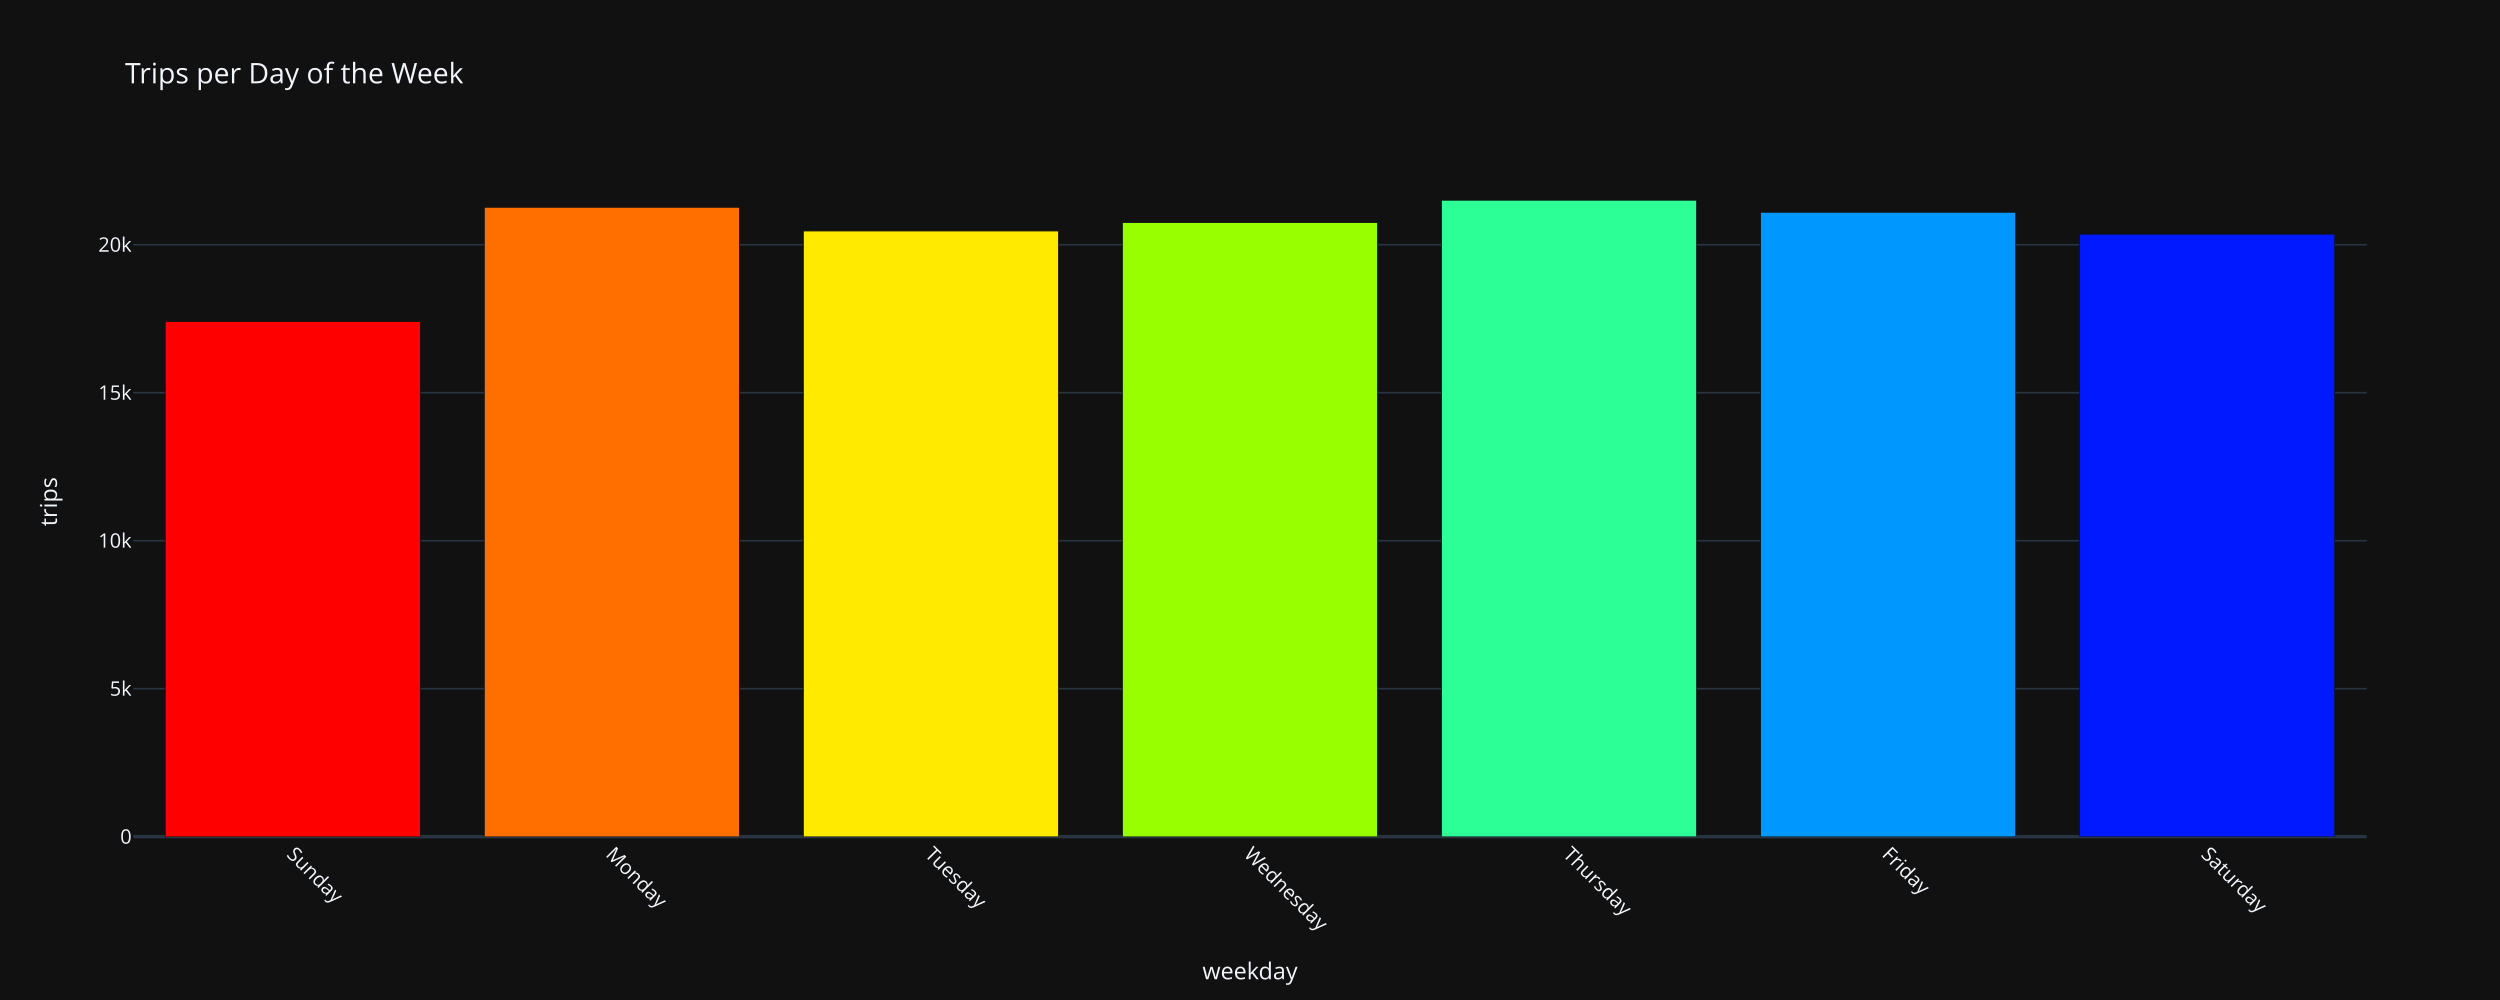
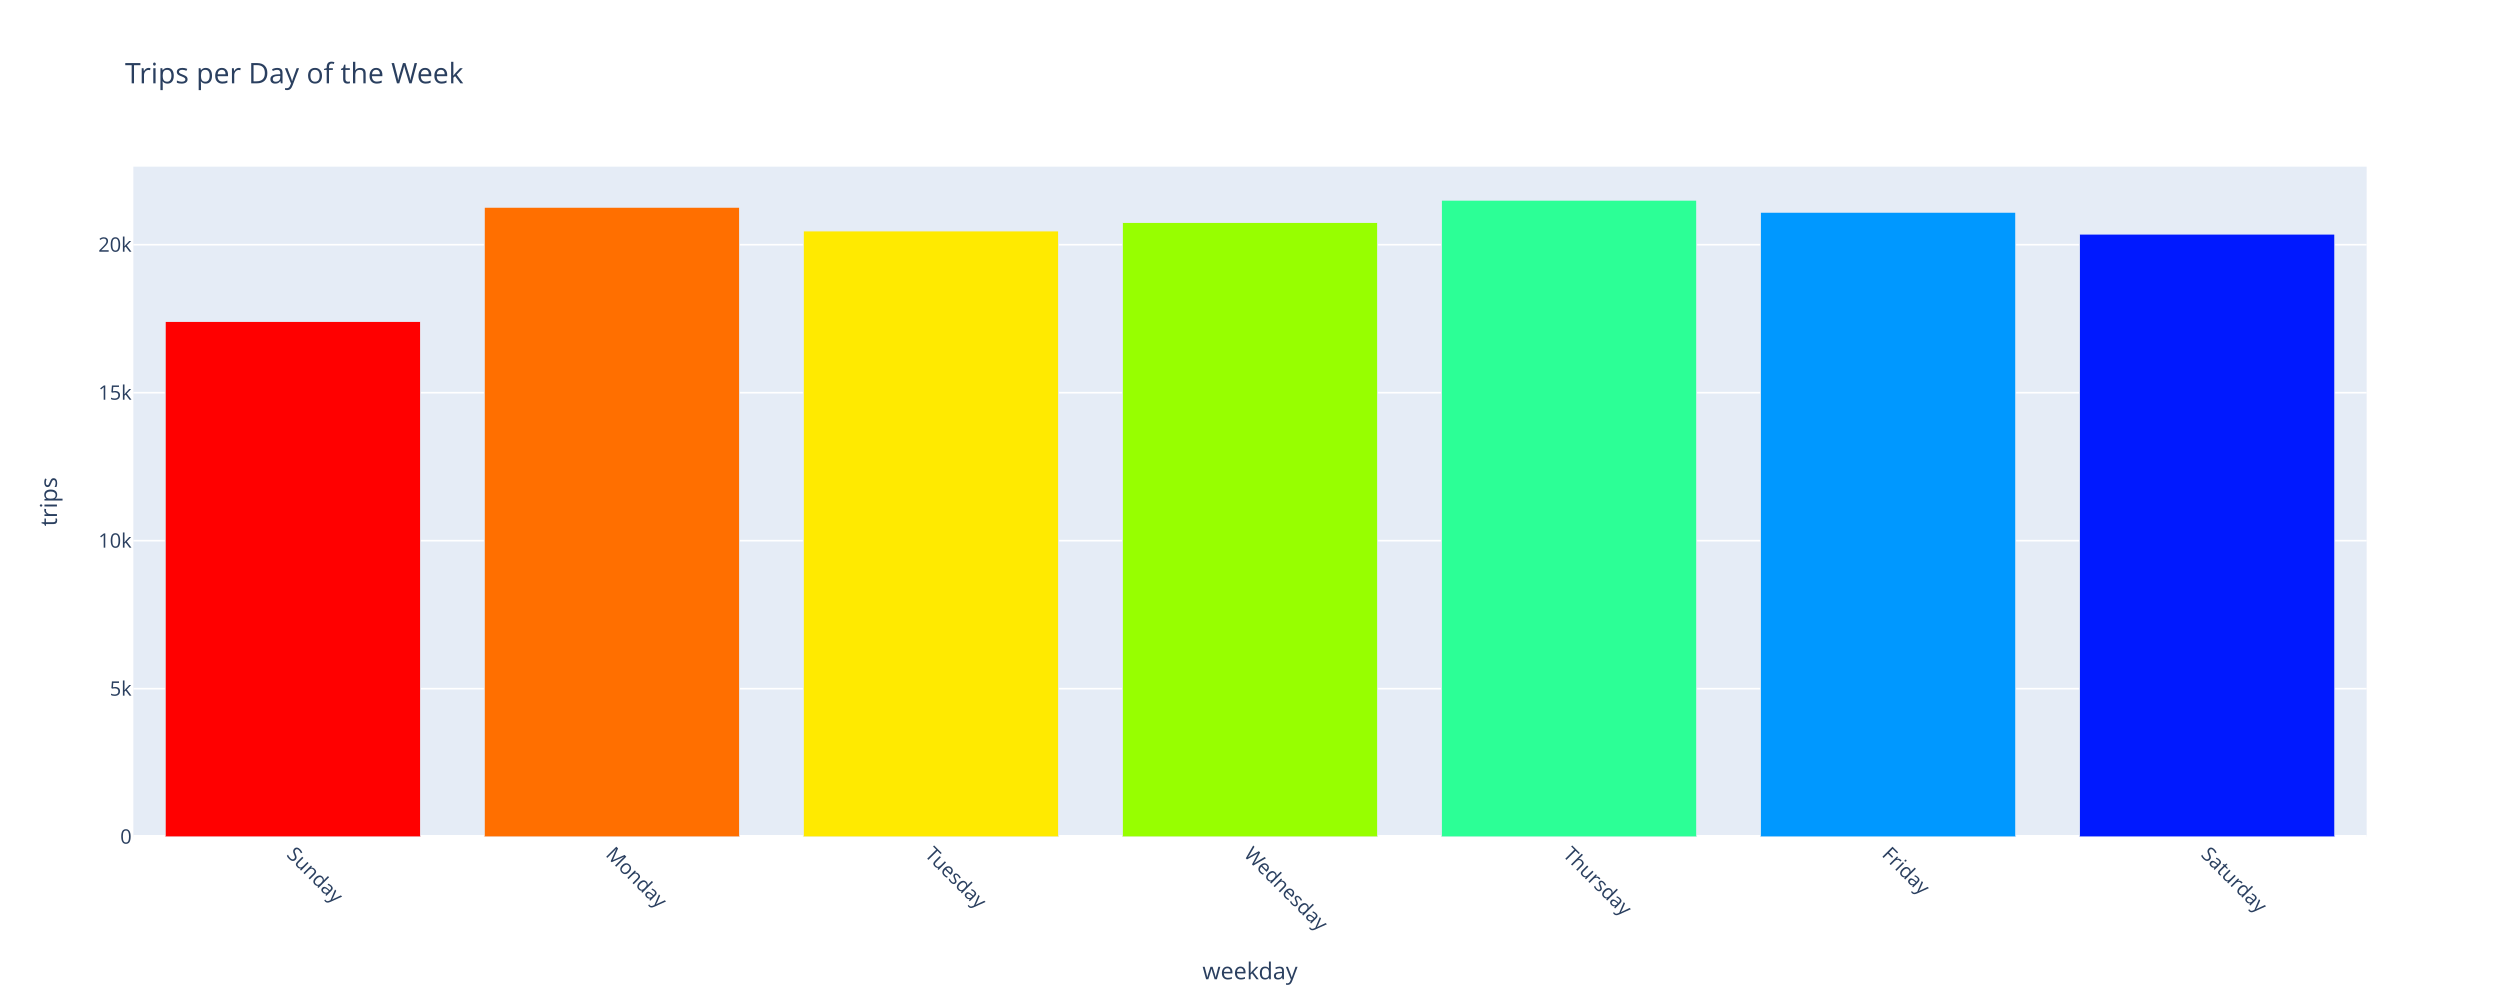
<svg xmlns="http://www.w3.org/2000/svg" class="main-svg" width="1500" height="600" style="" viewBox="0 0 1500 600">
-   <rect x="0" y="0" width="1500" height="600" style="fill: rgb(17, 17, 17); fill-opacity: 1;" />
-   <defs id="defs-c51988">
+   <rect x="0" y="0" width="1500" height="600" style="fill: rgb(255, 255, 255); fill-opacity: 1;" />
+   <defs id="defs-b8b37d">
    <g class="clips">
-       <clipPath id="clipc51988xyplot" class="plotclip">
+       <clipPath id="clipb8b37dxyplot" class="plotclip">
        <rect width="1340" height="402" />
      </clipPath>
-       <clipPath class="axesclip" id="clipc51988x">
+       <clipPath class="axesclip" id="clipb8b37dx">
        <rect x="80" y="0" width="1340" height="600" />
      </clipPath>
-       <clipPath class="axesclip" id="clipc51988y">
+       <clipPath class="axesclip" id="clipb8b37dy">
        <rect x="0" y="100" width="1500" height="402" />
      </clipPath>
-       <clipPath class="axesclip" id="clipc51988xy">
+       <clipPath class="axesclip" id="clipb8b37dxy">
        <rect x="80" y="100" width="1340" height="402" />
      </clipPath>
    </g>
    <g class="gradients" />
    <g class="patterns" />
  </defs>
-   <g class="bglayer" />
+   <g class="bglayer">
+     <rect class="bg" x="80" y="100" width="1340" height="402" style="fill: rgb(229, 236, 246); fill-opacity: 1; stroke-width: 0;" />
+   </g>
  <g class="layer-below">
    <g class="imagelayer" />
    <g class="shapelayer" />
  </g>
  <g class="cartesianlayer">
    <g class="subplot xy">
      <g class="layer-subplot">
        <g class="shapelayer" />
        <g class="imagelayer" />
      </g>
      <g class="minor-gridlayer">
        <g class="x" />
        <g class="y" />
      </g>
      <g class="gridlayer">
        <g class="x" />
        <g class="y">
-           <path class="ygrid crisp" transform="translate(0,413.21)" d="M80,0h1340" style="stroke: rgb(40, 52, 66); stroke-opacity: 1; stroke-width: 1px;" />
-           <path class="ygrid crisp" transform="translate(0,324.41)" d="M80,0h1340" style="stroke: rgb(40, 52, 66); stroke-opacity: 1; stroke-width: 1px;" />
-           <path class="ygrid crisp" transform="translate(0,235.62)" d="M80,0h1340" style="stroke: rgb(40, 52, 66); stroke-opacity: 1; stroke-width: 1px;" />
-           <path class="ygrid crisp" transform="translate(0,146.83)" d="M80,0h1340" style="stroke: rgb(40, 52, 66); stroke-opacity: 1; stroke-width: 1px;" />
+           <path class="ygrid crisp" transform="translate(0,413.21)" d="M80,0h1340" style="stroke: rgb(255, 255, 255); stroke-opacity: 1; stroke-width: 1px;" />
+           <path class="ygrid crisp" transform="translate(0,324.41)" d="M80,0h1340" style="stroke: rgb(255, 255, 255); stroke-opacity: 1; stroke-width: 1px;" />
+           <path class="ygrid crisp" transform="translate(0,235.62)" d="M80,0h1340" style="stroke: rgb(255, 255, 255); stroke-opacity: 1; stroke-width: 1px;" />
+           <path class="ygrid crisp" transform="translate(0,146.83)" d="M80,0h1340" style="stroke: rgb(255, 255, 255); stroke-opacity: 1; stroke-width: 1px;" />
        </g>
      </g>
      <g class="zerolinelayer">
-         <path class="yzl zl crisp" transform="translate(0,502)" d="M80,0h1340" style="stroke: rgb(40, 52, 66); stroke-opacity: 1; stroke-width: 2px;" />
+         <path class="yzl zl crisp" transform="translate(0,502)" d="M80,0h1340" style="stroke: rgb(255, 255, 255); stroke-opacity: 1; stroke-width: 2px;" />
      </g>
      <path class="xlines-below" />
      <path class="ylines-below" />
      <g class="overlines-below" />
      <g class="xaxislayer-below" />
      <g class="yaxislayer-below" />
      <g class="overaxes-below" />
-       <g class="plot" transform="translate(80,100)" clip-path="url(#clipc51988xyplot)">
+       <g class="plot" transform="translate(80,100)" clip-path="url(#clipb8b37dxyplot)">
        <g class="barlayer mlayer">
          <g class="trace bars" style="opacity: 1;">
            <g class="points">
              <g class="point">
-                 <path d="M19.14,402V92.87H172.29V402Z" style="vector-effect: non-scaling-stroke; opacity: 1; stroke-width: 0.5px; fill: rgb(255, 0, 0); fill-opacity: 1; stroke: rgb(17, 17, 17); stroke-opacity: 1;" />
+                 <path d="M19.14,402V92.87H172.29V402Z" style="vector-effect: non-scaling-stroke; opacity: 1; stroke-width: 0.5px; fill: rgb(255, 0, 0); fill-opacity: 1; stroke: rgb(229, 236, 246); stroke-opacity: 1;" />
              </g>
            </g>
          </g>
          <g class="trace bars" style="opacity: 1;">
            <g class="points">
              <g class="point">
-                 <path d="M210.57,402V24.34H363.71V402Z" style="vector-effect: non-scaling-stroke; opacity: 1; stroke-width: 0.5px; fill: rgb(255, 111, 0); fill-opacity: 1; stroke: rgb(17, 17, 17); stroke-opacity: 1;" />
+                 <path d="M210.57,402V24.34H363.71V402Z" style="vector-effect: non-scaling-stroke; opacity: 1; stroke-width: 0.5px; fill: rgb(255, 111, 0); fill-opacity: 1; stroke: rgb(229, 236, 246); stroke-opacity: 1;" />
              </g>
            </g>
          </g>
          <g class="trace bars" style="opacity: 1;">
            <g class="points">
              <g class="point">
-                 <path d="M402,402V38.57H555.14V402Z" style="vector-effect: non-scaling-stroke; opacity: 1; stroke-width: 0.5px; fill: rgb(255, 234, 0); fill-opacity: 1; stroke: rgb(17, 17, 17); stroke-opacity: 1;" />
+                 <path d="M402,402V38.57H555.14V402Z" style="vector-effect: non-scaling-stroke; opacity: 1; stroke-width: 0.5px; fill: rgb(255, 234, 0); fill-opacity: 1; stroke: rgb(229, 236, 246); stroke-opacity: 1;" />
              </g>
            </g>
          </g>
          <g class="trace bars" style="opacity: 1;">
            <g class="points">
              <g class="point">
-                 <path d="M593.43,402V33.54H746.57V402Z" style="vector-effect: non-scaling-stroke; opacity: 1; stroke-width: 0.5px; fill: rgb(151, 255, 0); fill-opacity: 1; stroke: rgb(17, 17, 17); stroke-opacity: 1;" />
+                 <path d="M593.43,402V33.54H746.57V402Z" style="vector-effect: non-scaling-stroke; opacity: 1; stroke-width: 0.5px; fill: rgb(151, 255, 0); fill-opacity: 1; stroke: rgb(229, 236, 246); stroke-opacity: 1;" />
              </g>
            </g>
          </g>
          <g class="trace bars" style="opacity: 1;">
            <g class="points">
              <g class="point">
-                 <path d="M784.86,402V20.1H938V402Z" style="vector-effect: non-scaling-stroke; opacity: 1; stroke-width: 0.5px; fill: rgb(44, 255, 150); fill-opacity: 1; stroke: rgb(17, 17, 17); stroke-opacity: 1;" />
+                 <path d="M784.86,402V20.1H938V402Z" style="vector-effect: non-scaling-stroke; opacity: 1; stroke-width: 0.5px; fill: rgb(44, 255, 150); fill-opacity: 1; stroke: rgb(229, 236, 246); stroke-opacity: 1;" />
              </g>
            </g>
          </g>
          <g class="trace bars" style="opacity: 1;">
            <g class="points">
              <g class="point">
-                 <path d="M976.29,402V27.35H1129.43V402Z" style="vector-effect: non-scaling-stroke; opacity: 1; stroke-width: 0.5px; fill: rgb(0, 152, 255); fill-opacity: 1; stroke: rgb(17, 17, 17); stroke-opacity: 1;" />
+                 <path d="M976.29,402V27.35H1129.43V402Z" style="vector-effect: non-scaling-stroke; opacity: 1; stroke-width: 0.5px; fill: rgb(0, 152, 255); fill-opacity: 1; stroke: rgb(229, 236, 246); stroke-opacity: 1;" />
              </g>
            </g>
          </g>
          <g class="trace bars" style="opacity: 1;">
            <g class="points">
              <g class="point">
-                 <path d="M1167.71,402V40.47H1320.86V402Z" style="vector-effect: non-scaling-stroke; opacity: 1; stroke-width: 0.5px; fill: rgb(0, 25, 255); fill-opacity: 1; stroke: rgb(17, 17, 17); stroke-opacity: 1;" />
+                 <path d="M1167.71,402V40.47H1320.86V402Z" style="vector-effect: non-scaling-stroke; opacity: 1; stroke-width: 0.5px; fill: rgb(0, 25, 255); fill-opacity: 1; stroke: rgb(229, 236, 246); stroke-opacity: 1;" />
              </g>
            </g>
          </g>
        </g>
      </g>
      <g class="overplot" />
      <path class="xlines-above crisp" d="M0,0" style="fill: none;" />
      <path class="ylines-above crisp" d="M0,0" style="fill: none;" />
      <g class="overlines-above" />
      <g class="xaxislayer-above">
        <g class="xtick">
-           <text text-anchor="start" x="0" y="515" transform="translate(175.71,0) rotate(45,0,509)" style="font-family: 'Open Sans', verdana, arial, sans-serif; font-size: 12px; fill: rgb(242, 245, 250); fill-opacity: 1; white-space: pre; opacity: 1;">Sunday</text>
+           <text text-anchor="start" x="0" y="515" transform="translate(175.71,0) rotate(45,0,509)" style="font-family: 'Open Sans', verdana, arial, sans-serif; font-size: 12px; fill: rgb(42, 63, 95); fill-opacity: 1; white-space: pre; opacity: 1;">Sunday</text>
        </g>
        <g class="xtick">
-           <text text-anchor="start" x="0" y="515" transform="translate(367.14,0) rotate(45,0,509)" style="font-family: 'Open Sans', verdana, arial, sans-serif; font-size: 12px; fill: rgb(242, 245, 250); fill-opacity: 1; white-space: pre; opacity: 1;">Monday</text>
+           <text text-anchor="start" x="0" y="515" transform="translate(367.14,0) rotate(45,0,509)" style="font-family: 'Open Sans', verdana, arial, sans-serif; font-size: 12px; fill: rgb(42, 63, 95); fill-opacity: 1; white-space: pre; opacity: 1;">Monday</text>
        </g>
        <g class="xtick">
-           <text text-anchor="start" x="0" y="515" transform="translate(558.57,0) rotate(45,0,509)" style="font-family: 'Open Sans', verdana, arial, sans-serif; font-size: 12px; fill: rgb(242, 245, 250); fill-opacity: 1; white-space: pre; opacity: 1;">Tuesday</text>
+           <text text-anchor="start" x="0" y="515" transform="translate(558.57,0) rotate(45,0,509)" style="font-family: 'Open Sans', verdana, arial, sans-serif; font-size: 12px; fill: rgb(42, 63, 95); fill-opacity: 1; white-space: pre; opacity: 1;">Tuesday</text>
        </g>
        <g class="xtick">
-           <text text-anchor="start" x="0" y="515" transform="translate(750,0) rotate(45,0,509)" style="font-family: 'Open Sans', verdana, arial, sans-serif; font-size: 12px; fill: rgb(242, 245, 250); fill-opacity: 1; white-space: pre; opacity: 1;">Wednesday</text>
+           <text text-anchor="start" x="0" y="515" transform="translate(750,0) rotate(45,0,509)" style="font-family: 'Open Sans', verdana, arial, sans-serif; font-size: 12px; fill: rgb(42, 63, 95); fill-opacity: 1; white-space: pre; opacity: 1;">Wednesday</text>
        </g>
        <g class="xtick">
-           <text text-anchor="start" x="0" y="515" transform="translate(941.43,0) rotate(45,0,509)" style="font-family: 'Open Sans', verdana, arial, sans-serif; font-size: 12px; fill: rgb(242, 245, 250); fill-opacity: 1; white-space: pre; opacity: 1;">Thursday</text>
+           <text text-anchor="start" x="0" y="515" transform="translate(941.43,0) rotate(45,0,509)" style="font-family: 'Open Sans', verdana, arial, sans-serif; font-size: 12px; fill: rgb(42, 63, 95); fill-opacity: 1; white-space: pre; opacity: 1;">Thursday</text>
        </g>
        <g class="xtick">
-           <text text-anchor="start" x="0" y="515" transform="translate(1132.86,0) rotate(45,0,509)" style="font-family: 'Open Sans', verdana, arial, sans-serif; font-size: 12px; fill: rgb(242, 245, 250); fill-opacity: 1; white-space: pre; opacity: 1;">Friday</text>
+           <text text-anchor="start" x="0" y="515" transform="translate(1132.86,0) rotate(45,0,509)" style="font-family: 'Open Sans', verdana, arial, sans-serif; font-size: 12px; fill: rgb(42, 63, 95); fill-opacity: 1; white-space: pre; opacity: 1;">Friday</text>
        </g>
        <g class="xtick">
-           <text text-anchor="start" x="0" y="515" transform="translate(1324.29,0) rotate(45,0,509)" style="font-family: 'Open Sans', verdana, arial, sans-serif; font-size: 12px; fill: rgb(242, 245, 250); fill-opacity: 1; white-space: pre; opacity: 1;">Saturday</text>
+           <text text-anchor="start" x="0" y="515" transform="translate(1324.29,0) rotate(45,0,509)" style="font-family: 'Open Sans', verdana, arial, sans-serif; font-size: 12px; fill: rgb(42, 63, 95); fill-opacity: 1; white-space: pre; opacity: 1;">Saturday</text>
        </g>
      </g>
      <g class="yaxislayer-above">
        <g class="ytick">
-           <text text-anchor="end" x="79" y="4.2" transform="translate(0,502)" style="font-family: 'Open Sans', verdana, arial, sans-serif; font-size: 12px; fill: rgb(242, 245, 250); fill-opacity: 1; white-space: pre; opacity: 1;">0</text>
+           <text text-anchor="end" x="79" y="4.2" transform="translate(0,502)" style="font-family: 'Open Sans', verdana, arial, sans-serif; font-size: 12px; fill: rgb(42, 63, 95); fill-opacity: 1; white-space: pre; opacity: 1;">0</text>
        </g>
        <g class="ytick">
-           <text text-anchor="end" x="79" y="4.2" style="font-family: 'Open Sans', verdana, arial, sans-serif; font-size: 12px; fill: rgb(242, 245, 250); fill-opacity: 1; white-space: pre; opacity: 1;" transform="translate(0,413.21)">5k</text>
+           <text text-anchor="end" x="79" y="4.2" style="font-family: 'Open Sans', verdana, arial, sans-serif; font-size: 12px; fill: rgb(42, 63, 95); fill-opacity: 1; white-space: pre; opacity: 1;" transform="translate(0,413.21)">5k</text>
        </g>
        <g class="ytick">
-           <text text-anchor="end" x="79" y="4.2" style="font-family: 'Open Sans', verdana, arial, sans-serif; font-size: 12px; fill: rgb(242, 245, 250); fill-opacity: 1; white-space: pre; opacity: 1;" transform="translate(0,324.41)">10k</text>
+           <text text-anchor="end" x="79" y="4.2" style="font-family: 'Open Sans', verdana, arial, sans-serif; font-size: 12px; fill: rgb(42, 63, 95); fill-opacity: 1; white-space: pre; opacity: 1;" transform="translate(0,324.41)">10k</text>
        </g>
        <g class="ytick">
-           <text text-anchor="end" x="79" y="4.2" style="font-family: 'Open Sans', verdana, arial, sans-serif; font-size: 12px; fill: rgb(242, 245, 250); fill-opacity: 1; white-space: pre; opacity: 1;" transform="translate(0,235.62)">15k</text>
+           <text text-anchor="end" x="79" y="4.2" style="font-family: 'Open Sans', verdana, arial, sans-serif; font-size: 12px; fill: rgb(42, 63, 95); fill-opacity: 1; white-space: pre; opacity: 1;" transform="translate(0,235.62)">15k</text>
        </g>
        <g class="ytick">
-           <text text-anchor="end" x="79" y="4.2" style="font-family: 'Open Sans', verdana, arial, sans-serif; font-size: 12px; fill: rgb(242, 245, 250); fill-opacity: 1; white-space: pre; opacity: 1;" transform="translate(0,146.83)">20k</text>
+           <text text-anchor="end" x="79" y="4.2" style="font-family: 'Open Sans', verdana, arial, sans-serif; font-size: 12px; fill: rgb(42, 63, 95); fill-opacity: 1; white-space: pre; opacity: 1;" transform="translate(0,146.83)">20k</text>
        </g>
      </g>
      <g class="overaxes-above" />
    </g>
  </g>
  <g class="polarlayer" />
  <g class="smithlayer" />
  <g class="ternarylayer" />
  <g class="geolayer" />
  <g class="funnelarealayer" />
  <g class="pielayer" />
  <g class="iciclelayer" />
  <g class="treemaplayer" />
  <g class="sunburstlayer" />
  <g class="glimages" />
-   <defs id="topdefs-c51988">
+   <defs id="topdefs-b8b37d">
    <g class="clips" />
  </defs>
  <g class="layer-above">
    <g class="imagelayer" />
    <g class="shapelayer" />
  </g>
  <g class="infolayer">
    <g class="g-gtitle">
-       <text class="gtitle" x="75" y="50" text-anchor="start" dy="0em" style="font-family: 'Open Sans', verdana, arial, sans-serif; font-size: 17px; fill: rgb(242, 245, 250); opacity: 1; font-weight: normal; white-space: pre;">Trips per Day of the Week</text>
+       <text class="gtitle" x="75" y="50" text-anchor="start" dy="0em" style="font-family: 'Open Sans', verdana, arial, sans-serif; font-size: 17px; fill: rgb(42, 63, 95); opacity: 1; font-weight: normal; white-space: pre;">Trips per Day of the Week</text>
    </g>
    <g class="g-xtitle">
-       <text class="xtitle" x="750" y="587.573" text-anchor="middle" style="font-family: 'Open Sans', verdana, arial, sans-serif; font-size: 14px; fill: rgb(242, 245, 250); opacity: 1; font-weight: normal; white-space: pre;">weekday</text>
+       <text class="xtitle" x="750" y="587.573" text-anchor="middle" style="font-family: 'Open Sans', verdana, arial, sans-serif; font-size: 14px; fill: rgb(42, 63, 95); opacity: 1; font-weight: normal; white-space: pre;">weekday</text>
    </g>
    <g class="g-ytitle">
-       <text class="ytitle" transform="rotate(-90,34.16875,301)" x="34.169" y="301" text-anchor="middle" style="font-family: 'Open Sans', verdana, arial, sans-serif; font-size: 14px; fill: rgb(242, 245, 250); opacity: 1; font-weight: normal; white-space: pre;">trips</text>
+       <text class="ytitle" transform="rotate(-90,34.16875,301)" x="34.169" y="301" text-anchor="middle" style="font-family: 'Open Sans', verdana, arial, sans-serif; font-size: 14px; fill: rgb(42, 63, 95); opacity: 1; font-weight: normal; white-space: pre;">trips</text>
    </g>
  </g>
</svg>
